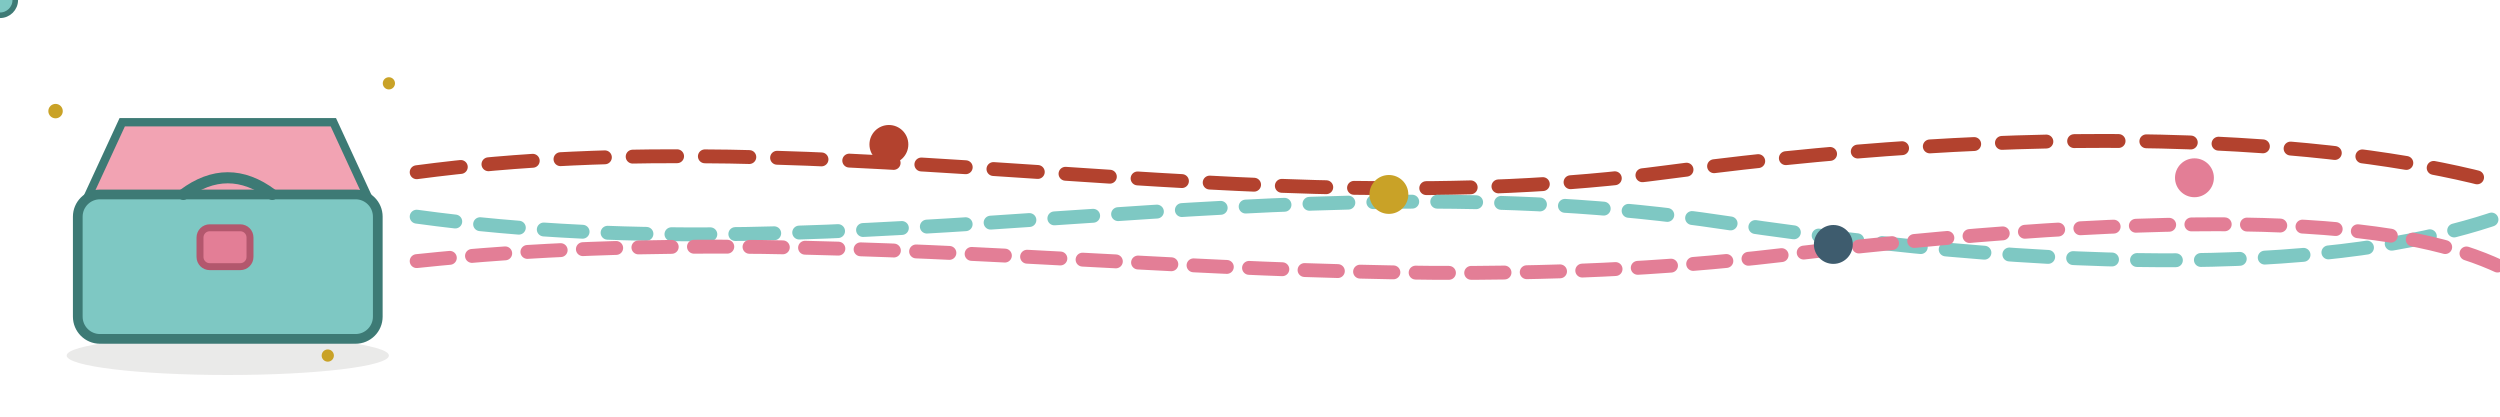
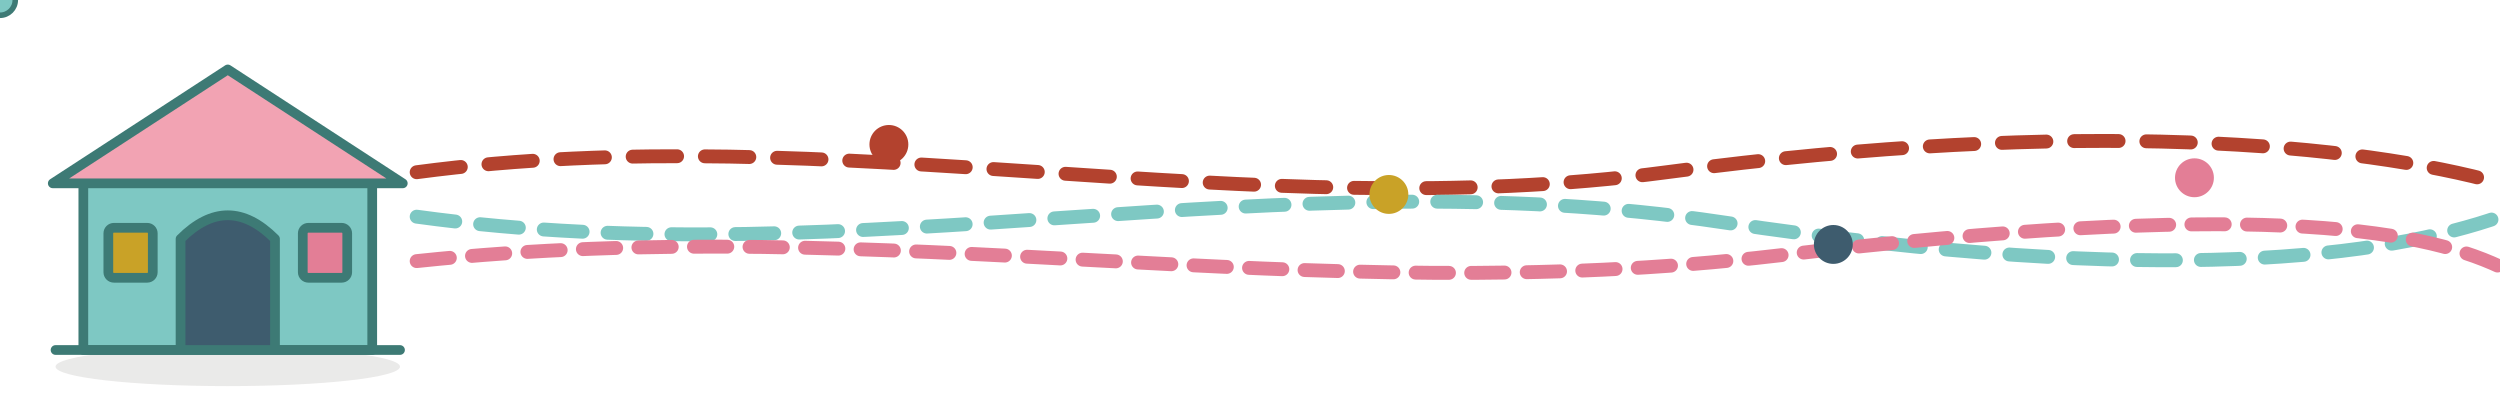
- <svg xmlns="http://www.w3.org/2000/svg" viewBox="0 0 900 150" role="img" aria-label="Animated Tambo banner — a teal kit box with a gently tipping lid, three knotted cords flowing to the right with bobbing knots and beads">
+ <svg xmlns="http://www.w3.org/2000/svg" viewBox="0 0 900 150" role="img" aria-label="Animated Tambo banner — a teal waystation with a pink roof, three knotted cords flowing to the right with bobbing knots and beads">
  <g stroke-linecap="round" fill="none">
    <path d="M150 62 C 300 42, 450 82, 600 62 S 850 52, 900 66" stroke="#B3422E" stroke-width="5" stroke-dasharray="16 10">
      <animate attributeName="stroke-dashoffset" from="0" to="-52" dur="3.2s" repeatCount="indefinite" />
    </path>
    <path d="M150 78 C 310 100, 460 56, 620 80 S 860 92, 900 78" stroke="#7EC8C3" stroke-width="5" stroke-dasharray="14 9">
      <animate attributeName="stroke-dashoffset" from="0" to="-46" dur="4.1s" repeatCount="indefinite" />
    </path>
    <path d="M150 94 C 320 76, 470 112, 640 92 S 870 82, 900 96" stroke="#E37E96" stroke-width="5" stroke-dasharray="12 8">
      <animate attributeName="stroke-dashoffset" from="0" to="-40" dur="2.6s" repeatCount="indefinite" />
    </path>
  </g>
  <g>
    <circle cx="320" cy="52" r="7" fill="#B3422E">
      <animateTransform attributeName="transform" type="translate" values="0 0; 0 -5; 0 0" dur="2.4s" repeatCount="indefinite" />
    </circle>
    <circle cx="500" cy="70" r="7" fill="#C9A227">
      <animateTransform attributeName="transform" type="translate" values="0 0; 0 5; 0 0" dur="3.1s" repeatCount="indefinite" />
    </circle>
    <circle cx="660" cy="88" r="7" fill="#3E5C6E">
      <animateTransform attributeName="transform" type="translate" values="0 0; 0 -6; 0 0" dur="2.8s" repeatCount="indefinite" />
    </circle>
    <circle cx="790" cy="64" r="7" fill="#E37E96">
      <animateTransform attributeName="transform" type="translate" values="0 0; 0 4; 0 0" dur="3.5s" repeatCount="indefinite" />
    </circle>
  </g>
  <circle r="5.5" fill="#7EC8C3" stroke="#3D7A75" stroke-width="2">
    <animateMotion dur="7s" repeatCount="indefinite" path="M150 78 C 310 100, 460 56, 620 80 S 860 92, 900 78" />
  </circle>
-   <g>
-     <ellipse cx="82" cy="128" rx="58" ry="7" fill="#2A241D" opacity="0.10" />
-     <g>
-       <path d="M32 70 L44 44 L120 44 L132 70 Z" fill="#F2A3B3" stroke="#3D7A75" stroke-width="3">
-         <animateTransform attributeName="transform" type="rotate" values="0 32 70; -6 32 70; 0 32 70" dur="5s" repeatCount="indefinite" />
-       </path>
-     </g>
-     <rect x="28" y="70" width="108" height="52" rx="8" fill="#7EC8C3" stroke="#3D7A75" stroke-width="3.5" />
-     <rect x="72" y="82" width="18" height="14" rx="3.5" fill="#E37E96" stroke="#B3576D" stroke-width="2.5" />
-     <path d="M66 70 Q82 58 98 70" fill="none" stroke="#3D7A75" stroke-width="4" stroke-linecap="round" />
-     <g fill="#C9A227">
-       <circle cx="20" cy="40" r="2.6">
-         <animate attributeName="opacity" values="0.2;1;0.2" dur="1.8s" repeatCount="indefinite" />
-       </circle>
-       <circle cx="140" cy="30" r="2.2">
-         <animate attributeName="opacity" values="1;0.15;1" dur="2.3s" repeatCount="indefinite" />
-       </circle>
-       <circle cx="118" cy="128" r="2.2">
-         <animate attributeName="opacity" values="0.3;1;0.3" dur="2.7s" repeatCount="indefinite" />
-       </circle>
-     </g>
+   <g stroke="#3D7A75" stroke-width="3.5" stroke-linejoin="round">
+     <ellipse cx="82" cy="132" rx="62" ry="7" fill="#2A241D" opacity="0.10" stroke="none" />
+     <path d="M30 65 H134 V126 H30 Z" fill="#7EC8C3" />
+     <path d="M19 66 L82 25 L145 66 Z" fill="#F2A3B3" />
+     <path d="M65 126 V86 Q82 69 99 86 V126" fill="#3E5C6E" />
+     <rect x="39" y="82" width="16" height="18" rx="2" fill="#C9A227" />
+     <rect x="109" y="82" width="16" height="18" rx="2" fill="#E37E96" />
+     <path d="M20 126 H144" stroke-linecap="round" />
  </g>
</svg>
